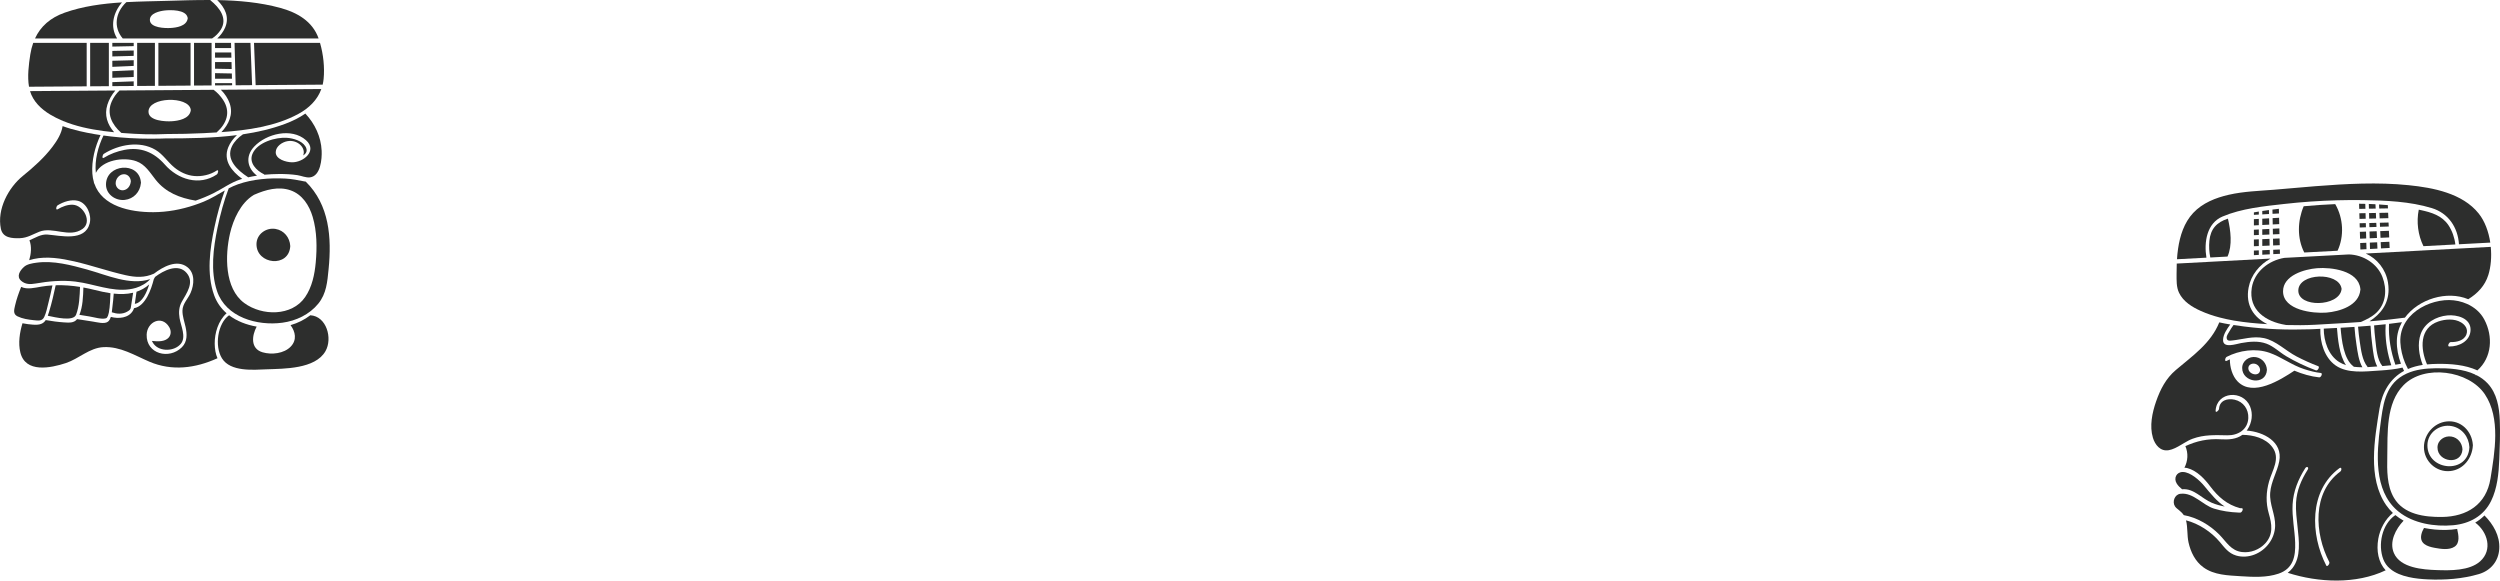
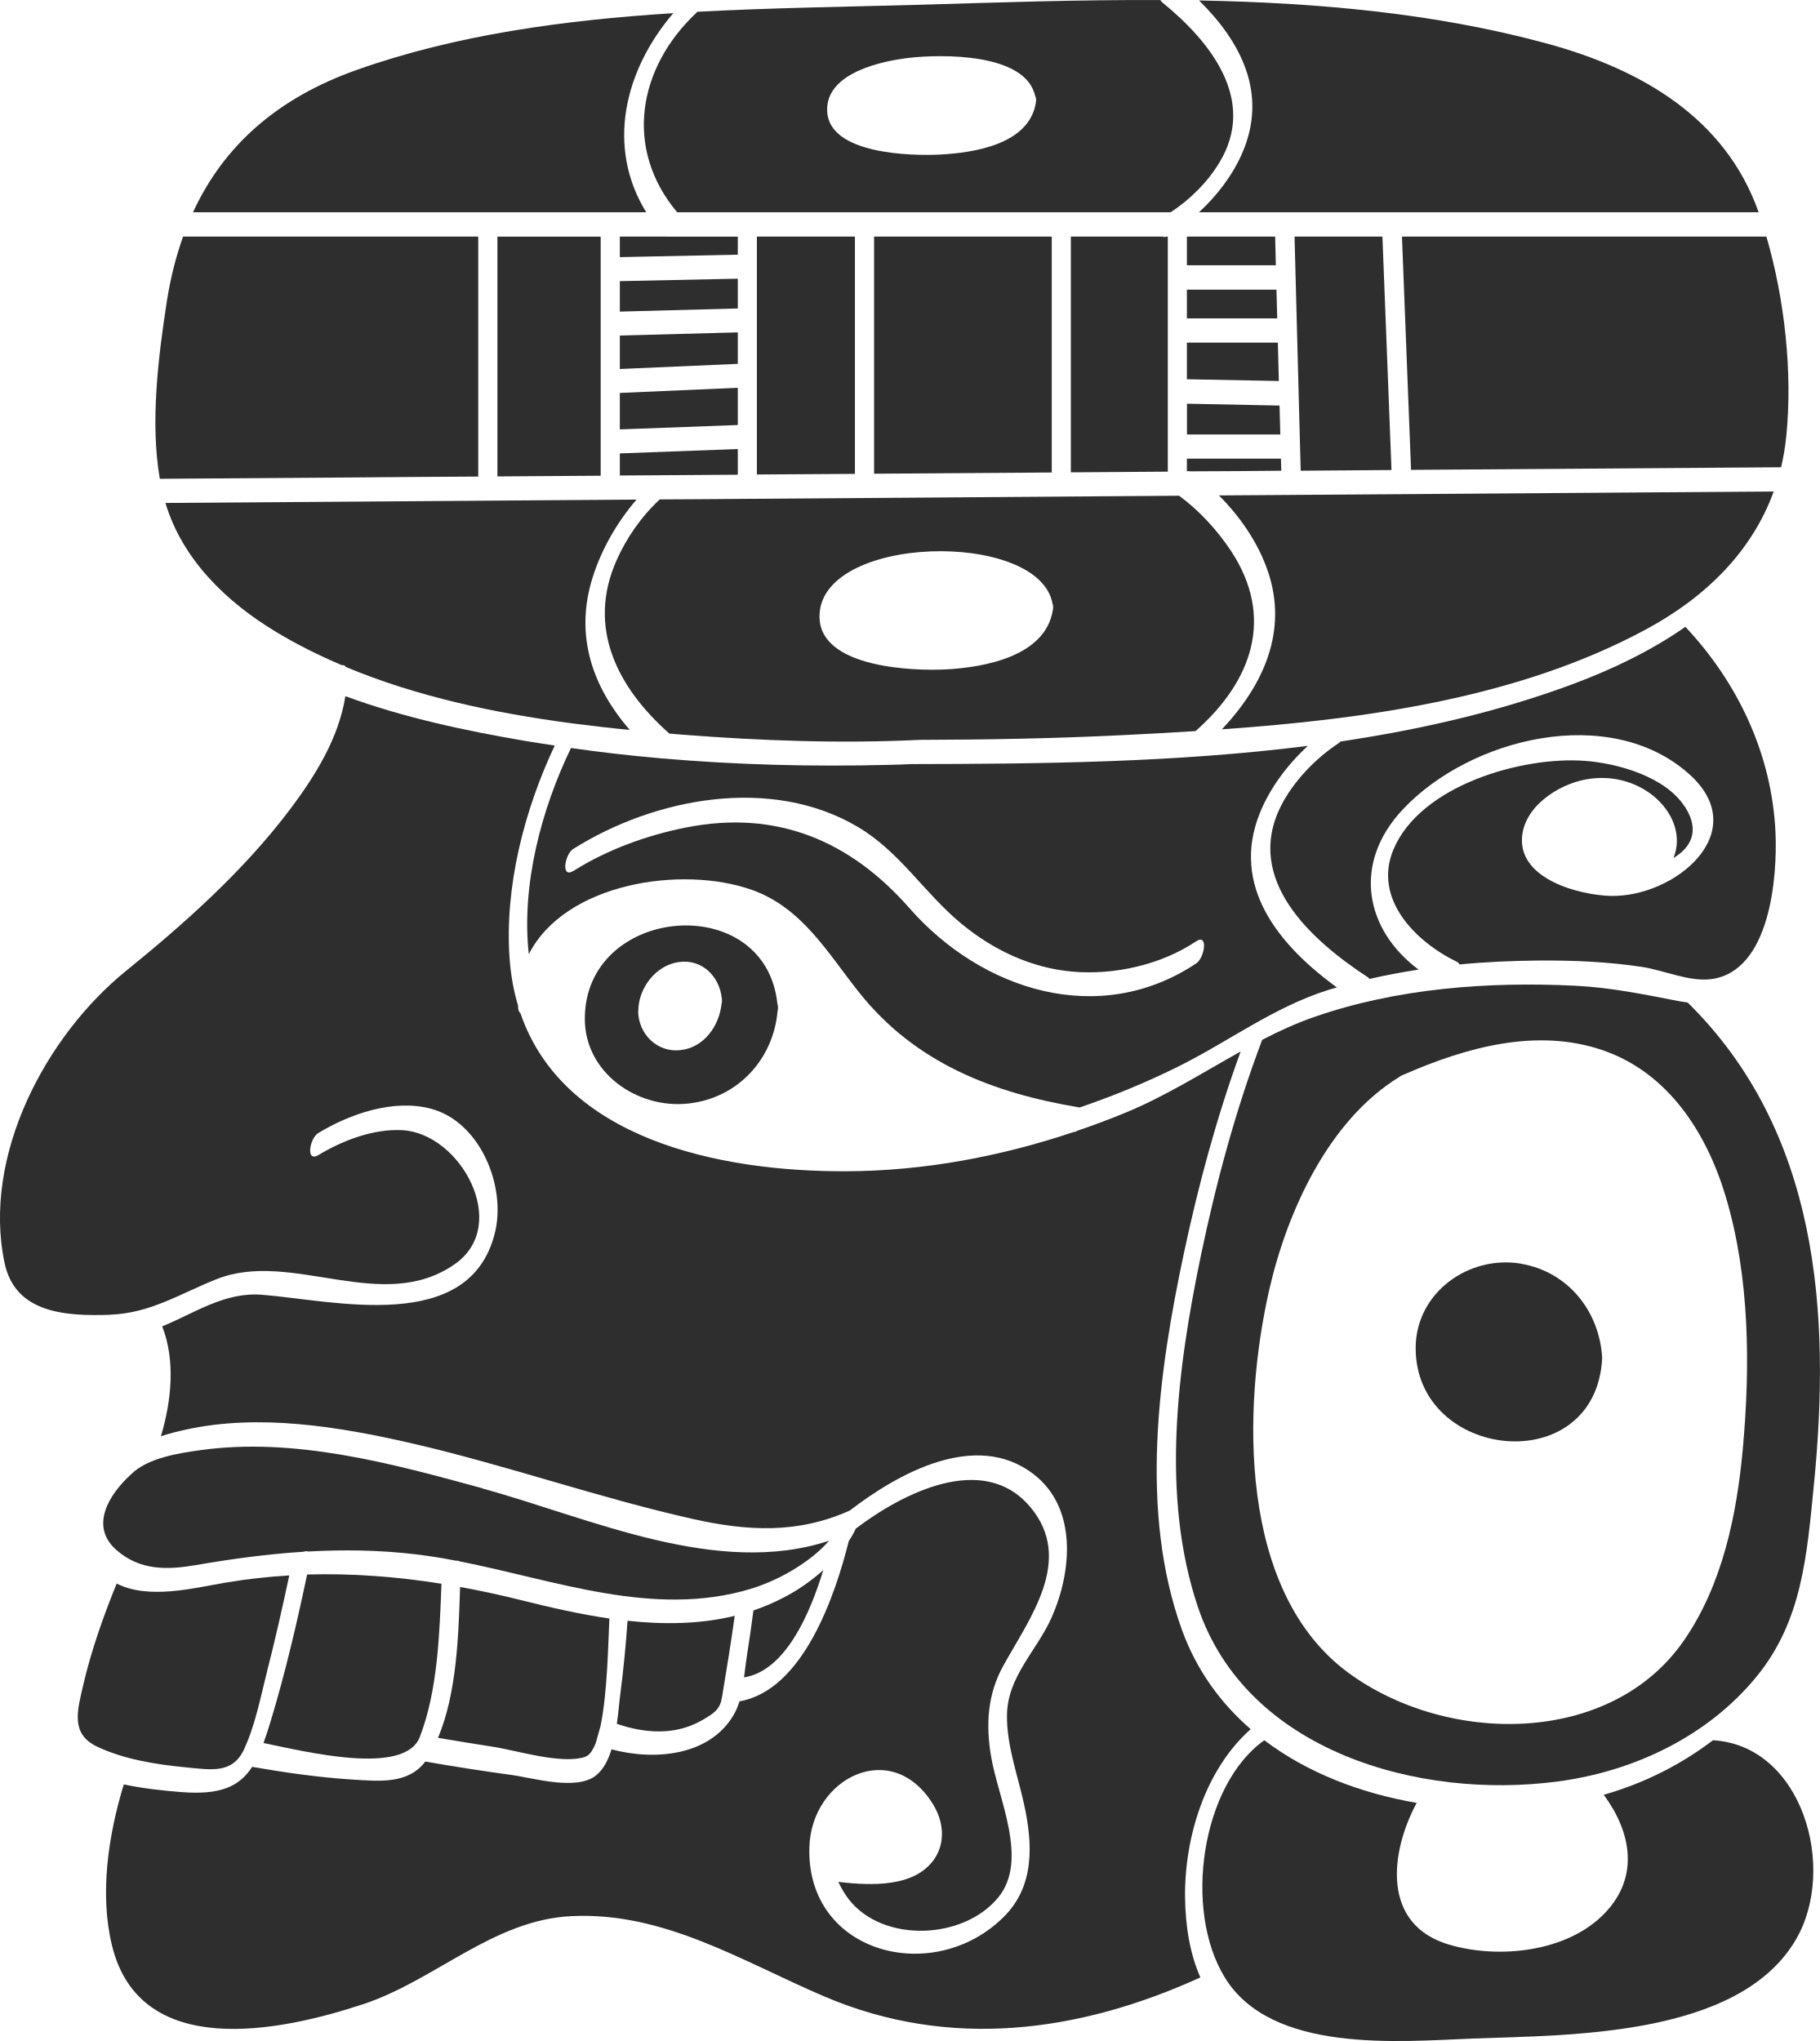
- <svg xmlns="http://www.w3.org/2000/svg" id="Layer_1" version="1.1" viewBox="0 0 1793.6 416.51">
+ <svg xmlns="http://www.w3.org/2000/svg" id="Layer_1" version="1.1" viewBox="0 0 236.51 265.27">
  <defs>
    <style>
      .st0 {
        fill: #2d2e2d;
      }
    </style>
  </defs>
-   <path class="st0" d="M1565.51,351.02c8.44-.85,14.2,6.76,21.38,9.72,2.91,1.22,6.02,2.07,9.22,2.67-5.69-3.72-9.85-8.93-14.69-14.77-3.24-3.91-9.84-9.96-15.36-10.02-4.6-.05-6.82,4.5-4.33,8.39.97,1.53,2.36,2.9,3.79,4.01Z" />
-   <path class="st0" d="M1585.1,172.85c-.38,3.92-.16,8.02.65,11.89,1.21-.07,2.43-.14,3.64-.2,2.91-.16,5.8-.31,8.71-.47,3.64-8.07,2.26-18.78.3-27.21-8.04,2.61-12.46,7.3-13.31,15.99Z" />
-   <path class="st0" d="M1620.56,151.77c-1.17.2-2.36.39-3.53.6v1.78c1.18-.07,2.36-.13,3.53-.2v-2.18Z" />
-   <path class="st0" d="M1620.56,157.04c-1.17.06-2.34.13-3.53.2v4.48c1.18-.06,2.36-.11,3.53-.18v-4.49Z" />
-   <path class="st0" d="M1620.56,164.63c-1.17.07-2.34.13-3.53.18v3.92c1.18-.05,2.36-.09,3.53-.15v-3.95Z" />
-   <path class="st0" d="M1620.56,171.68c-1.17.06-2.34.1-3.53.15v4.83c1.18-.05,2.36-.09,3.53-.14v-4.84Z" />
-   <path class="st0" d="M1617.03,183.07c1.18-.07,2.36-.13,3.53-.2v-3.25c-1.17.05-2.34.09-3.53.15v3.3Z" />
-   <path class="st0" d="M1623.05,151.37v2.45c1.61-.09,3.23-.18,4.84-.28-.02-.94-.03-1.9-.06-2.85-1.6.22-3.2.44-4.78.68Z" />
-   <path class="st0" d="M1623.05,161.41c1.66-.08,3.32-.17,4.99-.25-.03-1.52-.06-3.02-.09-4.53-1.63.09-3.26.18-4.9.28v4.5Z" />
-   <path class="st0" d="M1623.05,168.48c1.7-.07,3.41-.14,5.11-.22-.02-1.33-.05-2.68-.07-4.01-1.69.08-3.37.17-5.05.25v3.98Z" />
-   <path class="st0" d="M1623.05,176.42c1.76-.07,3.5-.15,5.26-.22-.02-1.61-.06-3.22-.09-4.84-1.72.08-3.45.15-5.17.22v4.84Z" />
-   <path class="st0" d="M1623.05,182.75c1.79-.09,3.59-.2,5.39-.29-.02-1.06-.05-2.1-.06-3.16-1.78.08-3.56.15-5.33.22v3.23Z" />
-   <path class="st0" d="M1578.99,223.11c4.3,1.92,8.79,3.44,13.39,4.65h.05c.13.05.24.08.37.1,3.22.84,6.48,1.54,9.78,2.11h.01c.13-.02.25,0,.34.06h.01c7.88,1.36,15.92,2.06,23.75,2.53-9.7-4.77-15.83-13.53-13.46-26.2,1.71-9.12,7.83-16.54,15.77-20.85-14.96.8-29.94,1.6-44.91,2.39-.03.01-.07.01-.1.01-7.43.39-14.87.78-22.3,1.18-.1,2.48-.14,4.98-.13,7.46.02,4.55-.23,9.32,1.78,13.53,3.02,6.31,9.49,10.29,15.65,13.02Z" />
-   <path class="st0" d="M1608.62,396.06c6.08.75,12.42-1.74,16.55-6.21,5.99-6.49,4.76-13.85,2.53-21.54-2.2-7.61-1.92-15.33.22-22.9,2.29-8.14,8.33-16.46,2.42-24.5-4.88-6.64-13.74-8.85-21.56-8.94-4.3,3.16-9.77,3.54-15.5,3.2-9.35-.57-17.43,1.22-25.4,4.91,2.16,5.02,1.84,10.64-.68,15.47t-.01.02c.72,0,1.45.09,2.17.28,6.78,1.8,12.32,7.7,16.39,13.14,5.61,7.48,12.08,13.11,21.29,15.58h.03c.44.02.87.03,1.31.05,1.48.03.15,3.19-1.2,3.16-.36-.01-.7-.02-1.05-.03-.06,0-.1,0-.16-.01-.02,0-.03.01-.06,0-.02,0-.05-.01-.07-.01-5.86-.23-11.85-1.1-17.44-2.84-8.08-2.51-14.8-11.6-23.8-10.65-.01,0-.01.01-.01.01-.07.02-.14.03-.21.03-.03,0-.08-.01-.11-.01s-.08.01-.12.01c-3.92.54-5.87,5.62-3.75,8.98.72,1.16,1.92,1.9,2.93,2.77,1.31,1.1,2.49,2.18,3.39,3.54,9.53,1.67,18.78,7.15,25.48,13.95,5.25,5.32,8.24,11.56,16.4,12.56Z" />
-   <path class="st0" d="M1630.34,150.37c.02,1.01.05,2.02.06,3.03,1.55-.08,3.1-.17,4.64-.25-.02-1.11-.04-2.23-.08-3.34-1.54.18-3.08.37-4.62.56Z" />
-   <path class="st0" d="M1630.45,156.49c.03,1.51.06,3.02.09,4.54,1.56-.08,3.11-.16,4.68-.24-.03-1.53-.07-3.05-.11-4.56-1.55.08-3.1.17-4.65.26Z" />
-   <path class="st0" d="M1630.6,164.11c.02,1.36.05,2.7.08,4.05,1.56-.07,3.14-.13,4.71-.2-.03-1.37-.07-2.72-.1-4.09-1.56.08-3.13.16-4.69.24Z" />
-   <path class="st0" d="M1630.74,171.26c.02,1.61.06,3.23.09,4.84,1.59-.06,3.16-.13,4.75-.2-.03-1.61-.08-3.23-.12-4.84-1.57.07-3.15.13-4.72.2Z" />
-   <path class="st0" d="M1635.73,182.07c-.02-1.02-.05-2.05-.08-3.07-1.59.07-3.17.14-4.76.2.02,1.05.03,2.09.06,3.13,1.6-.08,3.18-.16,4.78-.25Z" />
-   <path class="st0" d="M1677.07,179.88c4.83-10.43,4.17-23.29-1.61-33.3-.02-.05-.03-.09-.05-.14-7.61.31-15.17.85-22.65,1.53-4.47,10.47-4.79,23,.4,33.18,7.96-.41,15.94-.84,23.9-1.26Z" />
-   <path class="st0" d="M1678.29,259.78c1.49.92,3.11,1.63,4.81,2.17,0,.01.01.01.02.01-4.9-7.23-5.84-18.82-6.5-26.68-3.17.17-6.32.33-9.47.49.01,8.98,3.3,19.16,11.14,24.01Z" />
-   <path class="st0" d="M1688.54,262.93c.08.06.14.13.2.21,1.99.24,4.06.35,6.13.35-2.7-4.76-3.46-11.01-4.24-16.16-.64-4.23-1.14-8.5-1.44-12.79-3.32.22-6.63.41-9.95.6t-.01.01c.76,8.87,2.16,22.51,9.32,27.79Z" />
-   <path class="st0" d="M1692.5,146.17c.03,1.23.07,2.46.1,3.7,1.48-.03,2.97-.06,4.45-.09-.02-1.17-.06-2.34-.09-3.53-1.48-.03-2.98-.07-4.46-.08Z" />
-   <path class="st0" d="M1692.68,153c.05,1.34.08,2.69.12,4.05,1.48-.03,2.97-.08,4.45-.12-.03-1.33-.07-2.68-.12-4.01-1.48.02-2.97.06-4.45.08Z" />
-   <path class="st0" d="M1692.89,160.16c.02,1.02.06,2.03.08,3.06,1.48-.06,2.95-.1,4.44-.15-.03-1.01-.06-2.01-.08-3.01-1.48.03-2.95.07-4.44.1Z" />
-   <path class="st0" d="M1693.06,166.32c.05,1.64.09,3.29.14,4.93,1.47-.06,2.94-.13,4.41-.18-.05-1.63-.08-3.26-.13-4.9-1.47.06-2.95.1-4.43.15Z" />
-   <path class="st0" d="M1697.82,178.78c-.05-1.54-.08-3.08-.13-4.61-1.47.06-2.93.13-4.4.18.05,1.55.09,3.1.13,4.65,1.47-.08,2.93-.15,4.4-.23Z" />
-   <path class="st0" d="M1698.66,263.39c2.34-.1,4.67-.29,6.87-.47-2.39-4.45-2.91-10.39-3.53-15.01-.63-4.71-1.07-9.48-1.29-14.24-2.72.23-5.45.44-8.17.63-.25.02-.52.03-.78.06.29,3.65.71,7.3,1.25,10.91.89,5.77,1.69,13.17,5.5,17.86.06.08.1.17.14.26Z" />
-   <path class="st0" d="M1699.48,146.32c.02,1.14.06,2.28.09,3.41,1.61-.02,3.22-.06,4.83-.08-.05-1.05-.09-2.08-.14-3.11-1.59-.08-3.18-.16-4.78-.22Z" />
-   <path class="st0" d="M1699.66,152.87c.03,1.33.07,2.67.1,4,1.66-.05,3.31-.08,4.95-.13-.06-1.32-.12-2.64-.17-3.96-1.63.03-3.25.06-4.88.09Z" />
-   <path class="st0" d="M1699.84,159.99c.02,1,.06,2,.08,2.99,1.69-.06,3.38-.11,5.07-.17-.05-.98-.09-1.95-.14-2.93-1.67.03-3.33.08-5.01.12Z" />
-   <path class="st0" d="M1700,166.09c.05,1.62.08,3.24.13,4.87,1.74-.08,3.47-.15,5.21-.23-.07-1.61-.14-3.22-.21-4.83-1.71.07-3.41.13-5.13.18Z" />
-   <path class="st0" d="M1705.68,178.36c-.07-1.52-.14-3.02-.21-4.53-1.75.07-3.5.15-5.26.22.04,1.53.08,3.06.13,4.59,1.78-.09,3.56-.18,5.34-.28Z" />
-   <path class="st0" d="M1679.87,207.84c.07-.22.1-.42.08-.62-.01-.06-.03-.11-.03-.17-.01-.06-.02-.13-.03-.17-2.08-11.94-30.82-11.16-30.99,1.53-.16,12.48,29.05,11.7,30.98-.56Z" />
-   <path class="st0" d="M1615.5,206.62c-2.45,15.85,10.15,24.22,24.28,26.47.1.01.2.06.27.09h.03c6.9.2,13.81.17,20.69-.18h.05c8.04-.4,16.09-.86,24.14-1.4,2.92-.2,5.87-.39,8.83-.6,3.98-1.75,7.87-3.59,11.09-6.62,7.07-6.65,7.75-16.9,4.38-25.65-3.72-9.69-13.85-15.95-24.11-16.19-11.07.6-22.12,1.18-33.19,1.77-.18.08-.36.1-.51.02-4.22.23-8.42.45-12.64.68-11.28,1.93-21.5,9.94-23.32,21.62ZM1662.38,192.41c10.07-.79,29.59,1.64,31.01,14.69.06.13.08.31.07.55,0,.13-.01.24-.05.37-1.04,11.28-14.88,15.5-24.39,16.26-9.5.75-31.02-1.7-31.07-15.24-.06-11.53,15.51-15.92,24.43-16.63Z" />
-   <path class="st0" d="M1709.38,262.61c2.05-.15,4.14-.32,6.22-.55-2.63-7.98-4.17-16.57-4.17-25.04,0-1.47.05-2.93.14-4.39-2.76.3-5.53.57-8.3.83.18,3.54.49,7.08.92,10.61.68,5.7,1.14,13.88,5.01,18.56.07,0,.13-.01.18-.01Z" />
-   <path class="st0" d="M1706.82,146.68c.04.98.09,1.95.14,2.93,2.08-.05,4.17-.08,6.26-.11-.03-.78-.07-1.55-.1-2.33-2.09-.18-4.19-.36-6.3-.48Z" />
-   <path class="st0" d="M1707.09,152.73c.06,1.32.12,2.63.17,3.95,2.08-.06,4.16-.1,6.25-.16-.06-1.3-.11-2.61-.17-3.91-2.08.03-4.17.08-6.25.11Z" />
-   <path class="st0" d="M1707.4,159.8c.05.98.08,1.94.13,2.91l6.24-.21c-.05-.95-.08-1.91-.13-2.85-2.08.05-4.16.1-6.24.15Z" />
-   <path class="st0" d="M1707.67,165.82c.07,1.6.14,3.19.21,4.8,2.08-.09,4.15-.18,6.23-.28-.07-1.57-.14-3.16-.21-4.75-2.07.08-4.15.15-6.23.22Z" />
-   <path class="st0" d="M1711.38,178.05c1.01-.06,2.03-.1,3.04-.16-.07-1.48-.13-2.95-.2-4.44-2.07.09-4.14.17-6.22.26.07,1.51.14,3,.21,4.51,1.05-.06,2.1-.11,3.16-.17Z" />
-   <path class="st0" d="M1718.57,261.67c1.33-.18,2.65-.41,3.96-.69-1.97-5.25-3.06-10.93-2.94-16.38.09-4.91,1.44-9.43,3.69-13.45-3.09.45-6.18.85-9.3,1.2-.48,9.91,1.3,20.03,4.57,29.33,0-.01.01-.01.01-.01Z" />
-   <path class="st0" d="M1626.39,265.33c-.24-4.5-3.29-8.31-7.83-9.09-4.86-.82-9.89,2.53-9.93,7.71-.06,10.58,17.13,12.92,17.76,1.38ZM1617.56,260.94c2.23.39,3.8,2.25,3.93,4.49-.29,5.25-8.56,3.33-8.44-1.38.06-2.33,2.4-3.48,4.5-3.11Z" />
-   <path class="st0" d="M1555.81,323.02c3.17-.53,6.22-2.24,9.24-4.03.57-.34,1.14-.69,1.71-1.02,2.08-1.24,4.16-2.41,6.27-3.19,8.35-3.05,16.21-2.64,24.93-2.47,7.64.15,14.66-4.05,15.06-12.3.31-6.39-3.53-11.81-9.79-13.25-5.17-1.18-10.83.51-11.19,6.5-.08,1.29-2.61,3.38-2.48,1.38.84-13.83,19.62-15.09,24.7-3.11,2.26,5.34,1.41,11.76-1.79,16.54-.2.29-.39.57-.6.84,12,.87,26.11,8.03,23.34,22.12-1.53,7.77-5.87,14.36-6.48,22.51-.62,8.38,3.76,15.54,3.55,23.7-.22,9.18-6.37,17.39-14.87,20.65-4.16,1.6-8.8,1.97-13.1.68-5.54-1.67-8.27-5.63-11.82-9.84-6.01-7.11-14.89-13.05-24.16-15.42,1.3,4.99.69,10.83,1.8,15.82,1.56,6.96,4.79,13.62,10.69,17.9,7.68,5.6,17.61,5.77,26.72,6.37,8.91.57,18.57,1.09,27.16-1.83,10.49-3.56,12.31-12.28,11.94-22.41-.32-9.1-2.33-18.16-1.84-27.29.52-9.46,4.01-17.97,9.03-25.91,1.13-1.77,2.92-.75,1.79,1.03-4.57,7.24-7.85,14.87-8.34,23.5-.33,5.95.48,11.87,1.1,17.78,1,9.49,2.63,21.28-3.71,29.38-1,1.28-2.13,2.37-3.36,3.31,22.18,7.12,49.06,8.29,70.26-1.79-5.25-5.76-6.79-13.94-5.29-22.67,1.2-6.88,4.91-13.99,10.47-18.49-1.77-1.67-3.39-3.53-4.83-5.61-13.46-19.56-8.27-47.54-4.76-69.35,1.83-11.41,7.4-21.43,17.62-26.96-.4-.77-.78-1.56-1.13-2.37-5.04,1.2-10.32,1.71-15.49,2.06h-.01c-.14.05-.27.06-.4.02t-.01,0c-.39.03-.77.06-1.15.08-9.77.63-22.38,2.28-30.92-3.69-8.06-5.63-11.29-16.77-10.97-26.28-1.7.08-3.4.16-5.1.25h-.05c-.87.05-1.75.07-2.63.1-15.54.51-31.21-.02-46.63-1.99-2.49-.32-5.14-.67-7.87-1.08-1.06,1.43-2.03,2.92-2.91,4.46-.68,1.2-2.07,3.11-2.03,4.5.08,2.56,1.92,2.37,4.16,2.11,7.65-.84,14.89-3.34,22.66-1.68,8.65,1.85,15.65,9.17,23.43,13.19,5.01,2.6,10.19,4.96,15.48,6.95,1.25.47-.37,3.49-1.72,2.98-7.33-2.75-14.54-6.14-21.27-10.14-4.76-2.83-8.95-7.08-14.17-9-5.83-2.14-12.17-1.51-18.15-.44-3.65.64-13.24,4.18-12.99-2.41.14-3.73,2.75-7.68,5.16-10.91-2.59-.43-5.22-.92-7.86-1.52h-.01c-6.11,15.12-19.08,23.9-31.19,34.2-7.09,6.03-11.11,13.81-14.16,22.58-2.8,8.09-4.8,17.61-2.26,26.03,1.54,5.1,5.37,9.89,11.24,8.91ZM1678.31,335.94c1.82-1.33,1.89,1.52.68,2.4-20.28,14.97-18.46,44.47-7.89,64.81.62,1.21-1.48,3.88-2.14,2.61-11.47-22.09-12.51-53.67,9.35-69.82ZM1597.52,256.01c9.12-4.71,20.86-6.33,30.63-2.93,8.66,3.02,16.03,8.85,24.9,11.72,3.88,1.26,7.95,2.36,12.03,2.79,1.53.16.14,3.29-1.18,3.15-6.07-.64-12.09-2.4-17.82-4.8-10.07,6.65-29.68,19.03-40.68,7.77-3.92-4.01-5.6-10.3-5.61-15.9-.75.32-1.48.68-2.22,1.06-1.82.93-1.22-2.24-.05-2.85Z" />
-   <path class="st0" d="M1761.57,175.39c-.55-4.86-2.29-9.84-4.95-13.81-4.67-6.95-12.17-9.19-19.94-10.87-.45-.1-.91-.18-1.36-.28-1.77,8.75-.56,18.23,3.36,26.18,7.63-.41,15.26-.82,22.89-1.22Z" />
-   <path class="st0" d="M1746.63,379.88c-2.53-.24-5.06-.61-7.55-1.1-.88,1.51-1.6,3.16-1.94,4.84-1.3,6.44,4.23,8.45,9.55,9.41,4.34.79,10.48,1.84,14.41-.87,3.86-2.67,2.73-8.4,1.84-12.26-.02-.14-.02-.29,0-.44-5.36.91-10.94.93-16.31.43Z" />
-   <path class="st0" d="M1725.81,261.1c.54,1.25,1.13,2.47,1.77,3.64,3.43-1.48,6.98-2.39,10.58-2.92-2.68-6.91-3.94-15.25-1.45-22.21,2.86-8.01,11-12.56,19.16-13.33,6.78-.63,16.8,1.91,16.61,10.45-.17,8.02-8.33,11.99-15.35,11.85-1.49-.02-.16-3.17,1.18-3.15,4.24.08,9.64-1.05,11.23-5.62,1.26-3.62-.8-6.64-3.81-8.47-4.75-2.9-11.38-2.42-16.41-.69-13.65,4.68-12.93,19.59-8.07,30.79,2.46-.24,4.94-.34,7.43-.38h.01c9.37-.13,19.96.62,28.68,4.68,10.46-9.23,11.38-24.41,4.98-36.48-2.7-5.1-7.1-8.83-12.22-11.15-1.03-.47-2.11-.88-3.21-1.24-4.22-1.38-8.77-1.87-13.15-1.47-9.46.87-19.03,5.14-25.13,12.04-.92,1.03-1.77,2.14-2.52,3.3-2.76,4.24-4.3,9.26-4.01,14.92.25,4.96,1.47,10.14,3.44,14.87.16.11.24.32.25.57Z" />
-   <path class="st0" d="M1594.54,155.34c13.59-5.79,29.64-7.37,44.16-9,12.65-1.43,25.39-2.31,38.13-2.65.16-.06.32-.07.47-.01,5.99-.16,11.97-.21,17.96-.11,16.39.25,33.64.91,49.43,5.73,11.83,3.61,18.69,13.83,19.47,25.95,7.49-.4,14.97-.79,22.47-1.2-1.18-7.85-3.93-15.38-8.31-20.86-11.63-14.57-32.72-18.53-50.2-20.32-22.24-2.28-44.76-1.01-67,.72-9.94.78-19.87,1.72-29.81,2.54-10.8.87-21.66,1.18-32.27,3.6-9.39,2.14-18.86,5.87-25.56,13.05-6.55,7.01-9.49,16.38-10.85,25.68-.37,2.51-.62,5.01-.78,7.53,7.04-.37,14.09-.75,21.13-1.13-1.85-11.09.23-24.71,11.55-29.53Z" />
-   <path class="st0" d="M1737.46,179.75c-.18.08-.36.1-.51.03-13.23.7-26.45,1.4-39.67,2.1,8.22,3.73,14.35,11.31,15.93,20.66.3,1.8.45,3.53.45,5.18,0,10.15-5.49,17.57-13.7,22.8.75-.05,1.48-.1,2.23-.16h.01c.22-.1.41-.13.57-.05h.01c3.47-.29,6.95-.59,10.43-.94.28-.15.53-.2.7-.07,0,0,0-.01.01-.01,3.82-.39,7.63-.85,11.43-1.38,9.79-13.33,30.07-19.66,45.47-13.24,6.58-4.04,12-9.6,14.42-17.43,1.84-5.94,2.43-13.07,1.73-20.13-9.4.5-18.8,1-28.2,1.5-7.11.38-14.23.75-21.34,1.13Z" />
-   <path class="st0" d="M1782.01,370.23c-1.9,1.86-3.98,3.42-6.18,4.7h-.01c8.8,6.55,12.76,19.52,3.53,27.8-7.62,6.83-21.54,6.61-31.07,6.27-9.92-.33-26.17-1.49-30.79-12.19-3.5-8.1,1.21-17.21,6.95-23.26h0c-2.08-1.16-4.07-2.48-5.91-4-9.68,6.54-12.66,21.34-8.62,31.79,1.01,2.62,2.61,4.76,4.6,6.49.24.02.39.17.46.39,7.02,5.8,18.51,7.06,26.82,7.45,12.08.57,25.01-.36,36.66-3.8,8.49-2.51,14.14-9.25,14.63-18.21.52-9.27-4.31-17.48-10.62-23.87l-.45.45Z" />
-   <path class="st0" d="M1758.77,313.21c-4.91-.84-9.99,2.55-10.02,7.78-.06,10.7,17.3,13.03,17.93,1.39-.24-4.55-3.32-8.4-7.91-9.17Z" />
-   <path class="st0" d="M1755.31,302.37c-9.18.99-16.31,9.32-16.28,18.48.03,10.06,8.79,18.11,18.84,17.1,9.43-.95,15.7-9.16,16.25-18.19.02-.09.03-.2.02-.29.01-.18,0-.32-.03-.44-.69-9.77-8.57-17.76-18.79-16.66ZM1741.52,319.47c.03-9.18,8.87-15.46,17.57-13.74,7.36,1.44,12.22,7.81,12.56,15.12-.93,19.59-30.2,17.16-30.13-1.38Z" />
-   <path class="st0" d="M1776.73,269.17c-.47.18-.75-.03-.87-.43-8.62-4.1-19.14-4.65-28.36-4.54h-.01c-7.14.1-14.3.83-20.8,3.79-.01.01-.02.02-.03.02-.07.02-.15.06-.23.1-.85.39-1.68.82-2.5,1.3-13.12,7.58-14.4,22.25-16.2,35.83-2.64,20.03-4.77,46.3,12.08,60.96.05.02.07.05.1.08.33.3.68.59,1.02.86,10.58,8.47,25.89,10.87,39.07,9.68,11.71-1.07,21.88-6.59,27.19-17.35,4.53-9.2,5.49-19.88,5.91-29.99.37-9.22.72-18.57.36-27.79-.37-9.43-2.02-19.44-8.71-26.6-2.33-2.49-5.05-4.44-8-5.93ZM1786.75,343.47c-2.99,18.55-16.94,27.19-34.69,27.42-12.62.15-27.53-1.78-34.54-13.73-5.16-8.79-4.98-19.73-4.79-29.59.31-16.81-1.13-38.23,11.68-51.24,14.86-15.11,46.83-10.6,58.33,6.56,11.45,17.08,7.07,41.62,4.02,60.59Z" />
-   <path class="st0" d="M31.75,227.36c1.44-3.08,2.13-6.67,2.95-9.94,1.07-4.19,2.03-8.42,2.93-12.66-2.74.16-5.46.46-8.19.92-4.37.74-10.03,2.24-14.24.14-1.75,4.31-3.32,8.75-4.36,13.25-.74,3.22-1.65,6.25,1.74,7.9,3.48,1.69,7.75,2.36,11.57,2.73,3.34.32,6.1.87,7.6-2.33Z" />
-   <path class="st0" d="M39.95,204.65c-1.33,6.3-2.79,12.58-4.64,18.74-.34,1.16-.68,2.19-1.03,3.15,5.52,1.13,18.32,4.31,20.31-.77,2.34-6.06,2.57-13.42,2.82-19.93-5.78-.92-11.61-1.37-17.44-1.2Z" />
-   <path class="st0" d="M46.53,62.05c5.23-.05,10.45-.08,15.66-.11v-31.19H23.83c-.93,2.61-1.64,5.41-2.11,8.42-1.09,7.09-2.19,15.7-.91,23.06,8.57-.07,17.15-.13,25.72-.18Z" />
-   <path class="st0" d="M64.68,30.75v31.17c4.47-.02,8.94-.06,13.42-.09v-31.07h-13.42Z" />
-   <path class="st0" d="M76.06,228.34c.57-.17,1.02-.84,1.4-1.8l.61-2.16c.94-4.46,1.02-11.35,1.16-14.02-3.82-.56-7.61-1.42-11.24-2.33-2.71-.68-5.44-1.28-8.16-1.77-.2,6.32-.43,13.81-2.87,19.61,2.34.4,4.69.78,7.03,1.14,3.16.47,8.94,2.34,12.07,1.34Z" />
-   <path class="st0" d="M35.93,82.14c2.72,1.64,5.58,3.06,8.52,4.31.23-.03.42.03.54.24,9.21,3.85,19.27,5.98,29.28,7.31.06,0,.1.01.15.02,2.49.32,4.99.61,7.46.85-4.79-5.53-7.23-12.2-4.82-19.84,1.15-3.63,3.16-7.15,5.7-10.1-20.41.15-40.81.29-61.22.44,2.21,7.38,7.94,12.88,14.39,16.77Z" />
-   <path class="st0" d="M87.53,1.71c-14.11.9-28.18,2.78-41.14,7.38-10.29,3.65-17.26,9.81-21.27,18.5h58.9c-5.24-8.5-2.84-18.46,3.52-25.88Z" />
-   <path class="st0" d="M81.59,210.65c-.22,3.13-.51,6.26-.92,9.37-.15,1.08-.25,2.53-.47,4.03,3.59,1.22,7.47,1.53,10.91-.38,1.91-1.06,2.52-1.61,2.76-3.1.59-3.53,1.16-7.03,1.65-10.56-4.53,1.1-9.24,1.15-13.93.64Z" />
-   <path class="st0" d="M86.66,30.75h-6.07v2.67c5.11-.1,10.22-.22,15.33-.32v-2.34h-9.1c-.06.01-.1,0-.16,0Z" />
-   <path class="st0" d="M80.59,40.5c5.11-.14,10.22-.28,15.33-.41v-3.87c-5.11.1-10.22.22-15.33.32v3.96Z" />
-   <path class="st0" d="M80.59,47.96c5.11-.22,10.22-.45,15.33-.67v-4.09c-5.11.14-10.22.28-15.33.41v4.34Z" />
-   <path class="st0" d="M80.59,55.81c5.11-.18,10.22-.38,15.33-.57v-4.84c-5.11.22-10.22.45-15.33.67v4.75Z" />
-   <path class="st0" d="M80.59,61.8c5.11-.03,10.22-.07,15.33-.1v-3.34c-5.11.18-10.22.38-15.33.57v2.87Z" />
-   <path class="st0" d="M62.74,193.44c-11.72-3.22-24.41-6.68-36.68-4.96-2.84.4-6.86,1-9.01,3.16-2.79,2.54-5.42,6.67-1.91,9.79,3.1,2.74,6.67,2.61,10.33,1.99,4.72-.82,9.37-1.44,14.02-1.74.22-.08.43-.09.59-.03,4.59-.25,9.21-.2,13.94.36,1.76.21,3.52.49,5.29.84.16-.03.3-.01.4.07,12.53,2.46,25.26,7.38,37.87,3.59,3.52-1.06,7.72-3.4,10.2-6.26-14.56,4.8-31.05-2.95-45.04-6.79Z" />
-   <path class="st0" d="M97.95,209.31c-.26,2-.54,3.99-.86,5.98-.13.84-.23,1.77-.36,2.72,5.39-.85,8.58-8.31,10.3-13.94-1.51,1.34-3.18,2.52-4.88,3.42-1.37.74-2.77,1.33-4.19,1.82Z" />
-   <path class="st0" d="M98.4,30.75v30.92c4.25-.02,8.49-.06,12.74-.08v-30.84h-12.74Z" />
-   <path class="st0" d="M76.04,132.42c0,7.01,6.81,11.72,13.42,11.01,6.44-.69,11.07-5.73,11.63-12.02.03-.13.05-.25.05-.37.01-.24-.01-.41-.07-.54-1.53-14.9-25.04-12.86-25.03,1.92ZM82.99,131.45c-.03-2.98,2.26-6.01,5.27-6.41,3.03-.43,5.29,1.88,5.58,4.72.02.09.03.2.02.31.01.13-.01.26-.05.4-.32,2.91-2.3,5.7-5.38,6.02-3,.32-5.42-2.1-5.46-5.05Z" />
-   <path class="st0" d="M113.63,30.75v30.82c7.7-.06,15.39-.11,23.09-.16v-30.66h-23.09Z" />
-   <path class="st0" d="M151.65,30.75c-.21.08-.37.07-.49,0h-11.96v30.64c4.19-.02,8.4-.06,12.6-.09v-30.55h-.14Z" />
-   <path class="st0" d="M14.39,170.87c5.23-.2,9.09-2.75,13.78-4.61,9.79-3.91,21.57,4.7,31.04-2.01,7.18-5.1.67-16.97-6.91-17.36-3.71-.2-7.71,1.32-10.86,3.22-1.72,1.05-1.16-2.17-.05-2.84,4.16-2.52,9.8-4.46,14.65-3.17,6.39,1.69,9.84,10.09,8.3,16.19-3.32,13.23-20.93,8.73-30.26,7.99-4.85-.38-8.7,2.36-12.96,4.11,1.74,4.45,1.2,9.71-.17,14.28,1.09-.36,2.19-.63,3.19-.85,9.55-2.11,19.9-.41,29.27,1.74,12.34,2.83,24.32,7.09,36.66,9.86,7.1,1.59,13.65,1.95,20.41-1.1,6.3-4.84,16.38-10.48,23.87-4.73,5.73,4.41,4.98,12.66,2.38,18.57-1.94,4.4-5.77,7.71-5.83,12.76-.05,3.92,1.39,7.79,2.22,11.58,1.13,5.16,1.4,10.62-2.63,14.63-9.1,9.07-25.68,4.84-25.27-9.04.26-9.08,10.8-14.32,16.12-5.5,1.31,2.17,1.59,4.86.13,7.01-2.53,3.7-8.1,3.5-12.49,2.99.38.8.83,1.57,1.37,2.28,4.46,5.68,14.88,5.26,19.41-.25,4.02-4.9-.05-12.92-.94-18.42-.68-4.11-.45-8,1.6-11.7,3.39-6.14,9.26-13.78,3.52-20.62-6.12-7.3-16.73-1.72-22.68,2.79-.26.56-.57,1.1-.92,1.63-1.72,6.88-5.87,19.38-14.2,20.82-.2.63-.44,1.23-.76,1.77-3.16,5.39-10.38,5.95-15.87,4.47-.43,1.4-1.06,2.62-2,3.38-2.55,2.05-8.17.34-11.01-.05-3.73-.51-7.47-1.09-11.19-1.74-2.24,2.95-5.91,2.56-9.49,2.34-4.35-.28-8.71-.9-13.01-1.65-1.69,2.6-4.19,3.67-9.18,3.28-2.16-.17-4.88-.44-7.5-1-2.03,6.62-3.16,14.27-1.54,20.92,3.62,14.94,21.74,11.26,32.69,7.63,9.34-3.11,16.87-10.94,27.01-11.43,12.09-.59,22.27,5.93,32.97,10.48,16.15,6.87,32.92,4.7,48.77-2.51-1.32-3.01-1.94-6.53-1.99-10.42-.08-7.69,2.56-16.54,8.53-21.85-3.9-3.38-7.01-7.63-8.91-12.84-5.6-15.42-3.09-33.43.24-49.06,1.88-8.83,4.26-17.67,7.37-26.18-4.96,2.76-9.8,5.84-15.05,7.99-2.03.83-4.09,1.61-6.17,2.31-.16.12-.35.17-.52.18-9.51,3.19-19.49,5.06-29.55,5.09-16.66.06-36.74-4.25-42.31-20.55-.16-.11-.29-.36-.3-.76v-.2c-.57-1.9-.95-3.95-1.11-6.18-.65-9.26,1.88-19.18,5.87-27.64-1.37-.21-2.72-.41-4.08-.64-7.19-1.24-15.42-2.93-23.13-5.78-.84,5.42-3.92,10.37-7.18,14.7-6,7.96-13.58,14.73-21.29,20.98-10.46,8.47-18.74,24.05-15.82,37.97,1.38,6.56,7.92,6.96,13.8,6.75Z" />
-   <path class="st0" d="M88.05,27.59h64.11c2.52-1.63,4.82-3.93,6.35-6.47,4.91-8.12-1.17-15.72-7.44-20.82-.1-.08-.17-.18-.23-.29-10.54-.06-21.05.31-31.27.61-9.39.26-19.15.39-28.91.91-.02.02-.05.06-.07.08-7.7,7.21-9.48,17.73-2.55,25.98ZM118.26,7.51c4.03-.45,15.09-.69,16.31,5,.12.18.15.48.07.91-.92,5.36-8.06,6.44-12.46,6.67-3.62.18-14.46,0-14.65-5.68-.17-4.99,7.2-6.5,10.73-6.9Z" />
-   <path class="st0" d="M85.78,64.91c-2.36,2.17-4.31,4.98-5.6,7.88-3.92,8.78.1,16.59,6.84,22.55.55.05,1.09.09,1.63.14,10.25.8,20.65,1.18,30.92.68,8.84-.02,17.66-.18,26.49-.62,3.07-.15,6.19-.32,9.35-.52,7.38-6.53,10.26-14.78,4.64-23.36-1.79-2.72-4.15-5.29-6.78-7.23l-62.3.45c-1.74.01-3.47.02-5.21.03ZM136.84,78.53c.06.18.08.43.02.75-.95,6.02-8.86,7.45-13.85,7.72-4.22.23-16.3-.18-16.47-6.72-.29-10.89,28.68-11.5,30.29-1.75Z" />
-   <path class="st0" d="M154.28,30.75v3.73h11.56c-.03-1.24-.07-2.49-.09-3.73h-11.47Z" />
-   <path class="st0" d="M154.28,41.38h11.74c-.03-1.24-.07-2.49-.1-3.73h-11.64v3.73Z" />
-   <path class="st0" d="M154.28,49.29c3.98.08,7.96.15,11.95.23-.05-1.67-.08-3.33-.13-4.99h-11.82v4.76Z" />
-   <path class="st0" d="M154.28,56.47h12.14c-.03-1.25-.07-2.51-.1-3.76-4.01-.08-8.02-.16-12.03-.24v4Z" />
-   <path class="st0" d="M154.28,61.26c.15-.05.31-.03.45.01,2.09-.01,4.18-.02,6.29-.03,1.84-.02,3.68-.03,5.53-.05-.02-.53-.03-1.05-.05-1.57h-12.22v1.64Z" />
-   <path class="st0" d="M111.67,128.97c7.27,9.16,17.35,13.09,28.67,14.97,4.34-1.48,8.61-3.24,12.72-5.27,6.62-3.28,12.47-7.76,19.58-10,.38-.13.76-.22,1.14-.33-7.55-5.48-13.86-13.16-10.01-22.69,1.32-3.25,3.55-6.23,6.23-8.71-17.19,2.18-34.82,2.34-51.61,2.37-.95.05-1.91.08-2.86.1-9.87.25-19.82.01-29.69-.86-.07,0-.13,0-.2-.02-3.82-.33-7.62-.77-11.4-1.31-3.86,7.99-6.47,17.84-5.48,26.8,4.7-9.26,19.87-11.58,28.97-8.37,6.55,2.32,9.84,8.17,13.94,13.32ZM89.24,107.54c-5.09,1-10.25,2.87-14.66,5.64-1.7,1.07-1.14-2.16-.05-2.84,10.64-6.69,25.74-9.52,36.98-2.87,5.48,3.24,8.64,8.6,13.46,12.58,4.11,3.4,9.06,5.76,14.41,6.23,5.42.48,11.49-.86,16.08-3.92,1.65-1.11,1.11,2.13.05,2.84-12.62,8.43-27.9,3.53-37.28-7.16-7.75-8.83-17.3-12.8-28.98-10.5Z" />
-   <path class="st0" d="M169.06,61.18c3.94-.03,7.88-.06,11.81-.09-.39-10.11-.79-20.23-1.18-30.34h-11.42c.17,6.5.33,13.01.51,19.5,0,.03.01.07,0,.1.1,3.61.2,7.22.29,10.83Z" />
-   <path class="st0" d="M161.43,19.99c-1.25,2.84-3.24,5.44-5.58,7.6h72.73c-4.36-12.38-15.42-18.64-27.55-21.94C186.52,1.7,171.19.35,155.86.06c5.45,5.37,9.01,12.15,5.57,19.93Z" />
-   <path class="st0" d="M164.77,74.15c2.75,7.91-.64,15.02-5.94,20.64,18.88-1.33,38.74-4.13,55.15-13.01,7.73-4.17,13.72-10.09,16.56-17.9-8.35.06-16.7.13-25.05.18-15.69.1-31.37.22-47.05.33,2.78,2.78,5.08,6.14,6.33,9.76Z" />
-   <path class="st0" d="M218.98,104.85c-2.49-3.9-8.72-5.65-12.97-5.96-8.14-.62-21.41,3.17-24.9,11.55-2.65,6.4,2.88,11.96,8.26,14.57.16.08.28.2.34.34,3.44-.33,6.9-.48,10.32-.51,4.47-.03,8.96.16,13.39.83,2.83.43,6.11,1.95,8.98,1.59,7.7-.99,8.63-13.31,8.37-19.08-.47-10.1-4.84-19.4-11.71-26.71-4.48,3.13-9.55,5.55-14.65,7.45-9.65,3.59-19.81,5.91-30.15,7.45-.08.08-.17.16-.25.22-2.97,1.93-5.94,5.01-7.54,8.23-4.7,9.46,3.8,17.28,11.32,22.19.09.06.16.14.22.22,2.1-.48,4.23-.88,6.38-1.21-6.92-5.15-8.7-13.76-2.02-20.85,8.73-9.27,26.81-13.76,37.14-4.6,8.52,7.56-1.88,16.12-10.23,15.87-4.07-.13-11.58-2.14-11.46-7.34.1-4.16,4.65-7.14,8.32-7.8,7.39-1.36,13.55,4.87,11.37,10.22,2.28-1.37,3.49-3.56,1.49-6.67Z" />
-   <path class="st0" d="M183.42,61.07c16.03-.11,32.05-.23,48.08-.34.31-1.32.54-2.68.68-4.09.82-8.23-.21-17.72-2.59-25.89h-47.36c.39,10.11.79,20.21,1.18,30.33Z" />
-   <path class="st0" d="M222.63,226.19c-4.15,3.17-8.96,5.59-14.18,7.08,3.53,4.77,4.7,10.6.17,15.35-4.85,5.1-13.79,6.03-20.25,4.13-8.76-2.57-7.75-11.86-4.23-18.43-7.23-1.24-14.18-3.88-19.8-8.14-8.17,5.8-10.58,22.04-5.1,30.89,6.09,9.83,22.52,8.26,32.25,7.88,12.32-.47,34.56-.15,41.96-12.91,5.37-9.26.8-25.19-10.81-25.86Z" />
-   <path class="st0" d="M197.7,164.24c-6.78-1.14-13.65,3.75-13.69,10.91-.06,14.69,23.39,17.23,24.24,1.38-.33-6.08-4.41-11.24-10.55-12.28Z" />
-   <path class="st0" d="M218.38,130.15c-4.57-.88-8.88-1.79-13.57-2.03-11.29-.57-23.32.32-34.05,4.08-2.3.8-4.52,1.82-6.69,2.94-3.45,9.1-6.01,18.62-7.99,28.13-3.03,14.62-5.23,31.13-.37,45.59,6.3,18.74,28.71,25.1,46.83,22.67,9.83-1.31,19.41-5.85,25.76-13.61,5.96-7.27,6.55-15.84,7.45-24.83,2.25-22.55.62-46.04-16.39-62.79-.32-.05-.65-.09-.99-.15ZM226.52,188.35c-.79,8.58-2.64,17.58-7.61,24.81-9.52,13.85-30.88,13.65-43.66,4.24-14.32-10.54-13.78-34.42-10.25-49.84,2.31-10.06,7.65-21.93,16.89-27.59.08-.07.17-.14.28-.17.14-.09.26-.14.38-.17,8.01-3.5,17.24-6.09,25.83-3.11,8.5,2.94,13.48,10.79,15.94,19.06,3.11,10.42,3.18,22.03,2.2,32.77Z" />
+   <path class="st0" d="M31.71,227.36c1.44-3.08,2.13-6.67,2.95-9.94,1.07-4.19,2.03-8.42,2.93-12.66-2.74.16-5.46.46-8.19.92-4.37.74-10.03,2.24-14.24.14-1.75,4.31-3.32,8.75-4.36,13.25-.74,3.22-1.65,6.25,1.74,7.9,3.48,1.69,7.75,2.36,11.57,2.73,3.34.32,6.1.87,7.6-2.33h0Z" />
+   <path class="st0" d="M39.91,204.65c-1.33,6.3-2.79,12.58-4.64,18.74-.34,1.16-.68,2.19-1.03,3.15,5.52,1.13,18.32,4.31,20.31-.77,2.34-6.06,2.57-13.42,2.82-19.93-5.78-.92-11.61-1.37-17.44-1.2h-.02Z" />
+   <path class="st0" d="M46.49,62.05c5.23-.05,10.45-.08,15.66-.11v-31.19H23.79c-.93,2.61-1.64,5.41-2.11,8.42-1.09,7.09-2.19,15.7-.91,23.06,8.57-.07,17.15-.13,25.72-.18Z" />
+   <path class="st0" d="M64.64,30.75v31.17c4.47-.02,8.94-.06,13.42-.09v-31.07h-13.42Z" />
+   <path class="st0" d="M76.02,228.34c.57-.17,1.02-.84,1.4-1.8l.61-2.16c.94-4.46,1.02-11.35,1.16-14.02-3.82-.56-7.61-1.42-11.24-2.33-2.71-.68-5.44-1.28-8.16-1.77-.2,6.32-.43,13.81-2.87,19.61,2.34.4,4.69.78,7.03,1.14,3.16.47,8.94,2.34,12.07,1.34h0Z" />
+   <path class="st0" d="M35.89,82.14c2.72,1.64,5.58,3.06,8.52,4.31.23-.03.42.03.54.24,9.21,3.85,19.27,5.98,29.28,7.31.06,0,.1.01.15.02,2.49.32,4.99.61,7.46.85-4.79-5.53-7.23-12.2-4.82-19.84,1.15-3.63,3.16-7.15,5.7-10.1-20.41.15-40.81.29-61.22.44,2.21,7.38,7.94,12.88,14.39,16.77h0Z" />
+   <path class="st0" d="M87.49,1.71c-14.11.9-28.18,2.78-41.14,7.38-10.29,3.65-17.26,9.81-21.27,18.5h58.9c-5.24-8.5-2.84-18.46,3.52-25.88h-.01Z" />
+   <path class="st0" d="M81.55,210.65c-.22,3.13-.51,6.26-.92,9.37-.15,1.08-.25,2.53-.47,4.03,3.59,1.22,7.47,1.53,10.91-.38,1.91-1.06,2.52-1.61,2.76-3.1.59-3.53,1.16-7.03,1.65-10.56-4.53,1.1-9.24,1.15-13.93.64h0Z" />
+   <path class="st0" d="M86.62,30.75h-6.07v2.67c5.11-.1,10.22-.22,15.33-.32v-2.34h-9.1c-.06.01-.1,0-.16,0h0Z" />
+   <path class="st0" d="M80.55,40.5c5.11-.14,10.22-.28,15.33-.41v-3.87c-5.11.1-10.22.22-15.33.32v3.96Z" />
+   <path class="st0" d="M80.55,47.96c5.11-.22,10.22-.45,15.33-.67v-4.09c-5.11.14-10.22.28-15.33.41v4.34h0Z" />
+   <path class="st0" d="M80.55,55.81c5.11-.18,10.22-.38,15.33-.57v-4.84c-5.11.22-10.22.45-15.33.67v4.75h0Z" />
+   <path class="st0" d="M80.55,61.8c5.11-.03,10.22-.07,15.33-.1v-3.34c-5.11.18-10.22.38-15.33.57v2.87Z" />
+   <path class="st0" d="M62.7,193.44c-11.72-3.22-24.41-6.68-36.68-4.96-2.84.4-6.86,1-9.01,3.16-2.79,2.54-5.42,6.67-1.91,9.79,3.1,2.74,6.67,2.61,10.33,1.99,4.72-.82,9.37-1.44,14.02-1.74.22-.08.43-.09.59-.03,4.59-.25,9.21-.2,13.94.36,1.76.21,3.52.49,5.29.84.16-.03.3,0,.4.07,12.53,2.46,25.26,7.38,37.87,3.59,3.52-1.06,7.72-3.4,10.2-6.26-14.56,4.8-31.05-2.95-45.04-6.79v-.02Z" />
+   <path class="st0" d="M97.91,209.31c-.26,2-.54,3.99-.86,5.98-.13.84-.23,1.77-.36,2.72,5.39-.85,8.58-8.31,10.3-13.94-1.51,1.34-3.18,2.52-4.88,3.42-1.37.74-2.77,1.33-4.19,1.82h-.01Z" />
+   <path class="st0" d="M98.36,30.75v30.92c4.25-.02,8.49-.06,12.74-.08v-30.84s-12.74,0-12.74,0Z" />
+   <path class="st0" d="M76,132.42c0,7.01,6.81,11.72,13.42,11.01,6.44-.69,11.07-5.73,11.63-12.02.03-.13.05-.25.05-.37.01-.24-.01-.41-.07-.54-1.53-14.9-25.04-12.86-25.03,1.92ZM82.95,131.45c-.03-2.98,2.26-6.01,5.27-6.41,3.03-.43,5.29,1.88,5.58,4.72.02.09.03.2.02.31.01.13-.01.26-.05.4-.32,2.91-2.3,5.7-5.38,6.02-3,.32-5.42-2.1-5.46-5.05h.02Z" />
+   <path class="st0" d="M113.59,30.75v30.82c7.7-.06,15.39-.11,23.09-.16v-30.66h-23.09Z" />
+   <path class="st0" d="M151.61,30.75c-.21.08-.37.07-.49,0h-11.96v30.64c4.19-.02,8.4-.06,12.6-.09v-30.55h-.15Z" />
+   <path class="st0" d="M14.35,170.87c5.23-.2,9.09-2.75,13.78-4.61,9.79-3.91,21.57,4.7,31.04-2.01,7.18-5.1.67-16.97-6.91-17.36-3.71-.2-7.71,1.32-10.86,3.22-1.72,1.05-1.16-2.17-.05-2.84,4.16-2.52,9.8-4.46,14.65-3.17,6.39,1.69,9.84,10.09,8.3,16.19-3.32,13.23-20.93,8.73-30.26,7.99-4.85-.38-8.7,2.36-12.96,4.11,1.74,4.45,1.2,9.71-.17,14.28,1.09-.36,2.19-.63,3.19-.85,9.55-2.11,19.9-.41,29.27,1.74,12.34,2.83,24.32,7.09,36.66,9.86,7.1,1.59,13.65,1.95,20.41-1.1,6.3-4.84,16.38-10.48,23.87-4.73,5.73,4.41,4.98,12.66,2.38,18.57-1.94,4.4-5.77,7.71-5.83,12.76-.05,3.92,1.39,7.79,2.22,11.58,1.13,5.16,1.4,10.62-2.63,14.63-9.1,9.07-25.68,4.84-25.27-9.04.26-9.08,10.8-14.32,16.12-5.5,1.31,2.17,1.59,4.86.13,7.01-2.53,3.7-8.1,3.5-12.49,2.99.38.8.83,1.57,1.37,2.28,4.46,5.68,14.88,5.26,19.41-.25,4.02-4.9-.05-12.92-.94-18.42-.68-4.11-.45-8,1.6-11.7,3.39-6.14,9.26-13.78,3.52-20.62-6.12-7.3-16.73-1.72-22.68,2.79-.26.56-.57,1.1-.92,1.63-1.72,6.88-5.87,19.38-14.2,20.82-.2.63-.44,1.23-.76,1.77-3.16,5.39-10.38,5.95-15.87,4.47-.43,1.4-1.06,2.62-2,3.38-2.55,2.05-8.17.34-11.01-.05-3.73-.51-7.47-1.09-11.19-1.74-2.24,2.95-5.91,2.56-9.49,2.34-4.35-.28-8.71-.9-13.01-1.65-1.69,2.6-4.19,3.67-9.18,3.28-2.16-.17-4.88-.44-7.5-1-2.03,6.62-3.16,14.27-1.54,20.92,3.62,14.94,21.74,11.26,32.69,7.63,9.34-3.11,16.87-10.94,27.01-11.43,12.09-.59,22.27,5.93,32.97,10.48,16.15,6.87,32.92,4.7,48.77-2.51-1.32-3.01-1.94-6.53-1.99-10.42-.08-7.69,2.56-16.54,8.53-21.85-3.9-3.38-7.01-7.63-8.91-12.84-5.6-15.42-3.09-33.43.24-49.06,1.88-8.83,4.26-17.67,7.37-26.18-4.96,2.76-9.8,5.84-15.05,7.99-2.03.83-4.09,1.61-6.17,2.31-.16.12-.35.17-.52.18-9.51,3.19-19.49,5.06-29.55,5.09-16.66.06-36.74-4.25-42.31-20.55-.16-.11-.29-.36-.3-.76v-.2c-.57-1.9-.95-3.95-1.11-6.18-.65-9.26,1.88-19.18,5.87-27.64-1.37-.21-2.72-.41-4.08-.64-7.19-1.24-15.42-2.93-23.13-5.78-.84,5.42-3.92,10.37-7.18,14.7-6,7.96-13.58,14.73-21.29,20.98-10.46,8.47-18.74,24.05-15.82,37.97,1.38,6.56,7.92,6.96,13.8,6.75h-.04Z" />
+   <path class="st0" d="M88.01,27.59h64.11c2.52-1.63,4.82-3.93,6.35-6.47,4.91-8.12-1.17-15.72-7.44-20.82-.1-.08-.17-.18-.23-.29-10.54-.06-21.05.31-31.27.61-9.39.26-19.15.39-28.91.91-.02.02-.05.06-.07.08-7.7,7.21-9.48,17.73-2.55,25.98h.01ZM118.22,7.51c4.03-.45,15.09-.69,16.31,5,.12.18.15.48.07.91-.92,5.36-8.06,6.44-12.46,6.67-3.62.18-14.46,0-14.65-5.68-.17-4.99,7.2-6.5,10.73-6.9Z" />
+   <path class="st0" d="M85.74,64.91c-2.36,2.17-4.31,4.98-5.6,7.88-3.92,8.78.1,16.59,6.84,22.55.55.05,1.09.09,1.63.14,10.25.8,20.65,1.18,30.92.68,8.84-.02,17.66-.18,26.49-.62,3.07-.15,6.19-.32,9.35-.52,7.38-6.53,10.26-14.78,4.64-23.36-1.79-2.72-4.15-5.29-6.78-7.23l-62.3.45c-1.74.01-3.47.02-5.21.03h.02ZM136.8,78.53c.06.18.08.43.02.75-.95,6.02-8.86,7.45-13.85,7.72-4.22.23-16.3-.18-16.47-6.72-.29-10.89,28.68-11.5,30.29-1.75h0Z" />
+   <path class="st0" d="M154.24,30.75v3.73h11.56c-.03-1.24-.07-2.49-.09-3.73h-11.47Z" />
+   <path class="st0" d="M154.24,41.38h11.74c-.03-1.24-.07-2.49-.1-3.73h-11.64v3.73Z" />
+   <path class="st0" d="M154.24,49.29c3.98.08,7.96.15,11.95.23-.05-1.67-.08-3.33-.13-4.99h-11.82v4.76Z" />
+   <path class="st0" d="M154.24,56.47h12.14c-.03-1.25-.07-2.51-.1-3.76-4.01-.08-8.02-.16-12.03-.24v4h0Z" />
+   <path class="st0" d="M154.24,61.26c.15-.05.31-.03.45,0,2.09,0,4.18-.02,6.29-.03,1.84-.02,3.68-.03,5.53-.05-.02-.53-.03-1.05-.05-1.57h-12.22v1.64h0Z" />
+   <path class="st0" d="M111.63,128.97c7.27,9.16,17.35,13.09,28.67,14.97,4.34-1.48,8.61-3.24,12.72-5.27,6.62-3.28,12.47-7.76,19.58-10,.38-.13.76-.22,1.14-.33-7.55-5.48-13.86-13.16-10.01-22.69,1.32-3.25,3.55-6.23,6.23-8.71-17.19,2.18-34.82,2.34-51.61,2.37-.95.05-1.91.08-2.86.1-9.87.25-19.82.01-29.69-.86-.07,0-.13,0-.2-.02-3.82-.33-7.62-.77-11.4-1.31-3.86,7.99-6.47,17.84-5.48,26.8,4.7-9.26,19.87-11.58,28.97-8.37,6.55,2.32,9.84,8.17,13.94,13.32ZM89.2,107.54c-5.09,1-10.25,2.87-14.66,5.64-1.7,1.07-1.14-2.16-.05-2.84,10.64-6.69,25.74-9.52,36.98-2.87,5.48,3.24,8.64,8.6,13.46,12.58,4.11,3.4,9.06,5.76,14.41,6.23,5.42.48,11.49-.86,16.08-3.92,1.65-1.11,1.11,2.13.05,2.84-12.62,8.43-27.9,3.53-37.28-7.16-7.75-8.83-17.3-12.8-28.98-10.5h-.01Z" />
+   <path class="st0" d="M169.02,61.18c3.94-.03,7.88-.06,11.81-.09-.39-10.11-.79-20.23-1.18-30.34h-11.42c.17,6.5.33,13.01.51,19.5,0,.03,0,.07,0,.1.1,3.61.2,7.22.29,10.83h0Z" />
+   <path class="st0" d="M161.39,19.99c-1.25,2.84-3.24,5.44-5.58,7.6h72.73c-4.36-12.38-15.42-18.64-27.55-21.94C186.48,1.7,171.15.35,155.82.06c5.45,5.37,9.01,12.15,5.57,19.93h0Z" />
+   <path class="st0" d="M164.73,74.15c2.75,7.91-.64,15.02-5.94,20.64,18.88-1.33,38.74-4.13,55.15-13.01,7.73-4.17,13.72-10.09,16.56-17.9-8.35.06-16.7.13-25.05.18-15.69.1-31.37.22-47.05.33,2.78,2.78,5.08,6.14,6.33,9.76Z" />
+   <path class="st0" d="M218.94,104.85c-2.49-3.9-8.72-5.65-12.97-5.96-8.14-.62-21.41,3.17-24.9,11.55-2.65,6.4,2.88,11.96,8.26,14.57.16.08.28.2.34.34,3.44-.33,6.9-.48,10.32-.51,4.47-.03,8.96.16,13.39.83,2.83.43,6.11,1.95,8.98,1.59,7.7-.99,8.63-13.31,8.37-19.08-.47-10.1-4.84-19.4-11.71-26.71-4.48,3.13-9.55,5.55-14.65,7.45-9.65,3.59-19.81,5.91-30.15,7.45-.08.08-.17.16-.25.22-2.97,1.93-5.94,5.01-7.54,8.23-4.7,9.46,3.8,17.28,11.32,22.19.09.06.16.14.22.22,2.1-.48,4.23-.88,6.38-1.21-6.92-5.15-8.7-13.76-2.02-20.85,8.73-9.27,26.81-13.76,37.14-4.6,8.52,7.56-1.88,16.12-10.23,15.87-4.07-.13-11.58-2.14-11.46-7.34.1-4.16,4.65-7.14,8.32-7.8,7.39-1.36,13.55,4.87,11.37,10.22,2.28-1.37,3.49-3.56,1.49-6.67h-.02Z" />
+   <path class="st0" d="M183.38,61.07c16.03-.11,32.05-.23,48.08-.34.31-1.32.54-2.68.68-4.09.82-8.23-.21-17.72-2.59-25.89h-47.36c.39,10.11.79,20.21,1.18,30.33h.01Z" />
+   <path class="st0" d="M222.59,226.19c-4.15,3.17-8.96,5.59-14.18,7.08,3.53,4.77,4.7,10.6.17,15.35-4.85,5.1-13.79,6.03-20.25,4.13-8.76-2.57-7.75-11.86-4.23-18.43-7.23-1.24-14.18-3.88-19.8-8.14-8.17,5.8-10.58,22.04-5.1,30.89,6.09,9.83,22.52,8.26,32.25,7.88,12.32-.47,34.56-.15,41.96-12.91,5.37-9.26.8-25.19-10.81-25.86h-.01Z" />
+   <path class="st0" d="M197.66,164.24c-6.78-1.14-13.65,3.75-13.69,10.91-.06,14.69,23.39,17.23,24.24,1.38-.33-6.08-4.41-11.24-10.55-12.28h0Z" />
+   <path class="st0" d="M218.34,130.15c-4.57-.88-8.88-1.79-13.57-2.03-11.29-.57-23.32.32-34.05,4.08-2.3.8-4.52,1.82-6.69,2.94-3.45,9.1-6.01,18.62-7.99,28.13-3.03,14.62-5.23,31.13-.37,45.59,6.3,18.74,28.71,25.1,46.83,22.67,9.83-1.31,19.41-5.85,25.76-13.61,5.96-7.27,6.55-15.84,7.45-24.83,2.25-22.55.62-46.04-16.39-62.79-.32-.05-.65-.09-.99-.15h.01ZM226.48,188.35c-.79,8.58-2.64,17.58-7.61,24.81-9.52,13.85-30.88,13.65-43.66,4.24-14.32-10.54-13.78-34.42-10.25-49.84,2.31-10.06,7.65-21.93,16.89-27.59.08-.07.17-.14.28-.17.14-.09.26-.14.38-.17,8.01-3.5,17.24-6.09,25.83-3.11,8.5,2.94,13.48,10.79,15.94,19.06,3.11,10.42,3.18,22.03,2.2,32.77h0Z" />
</svg>
